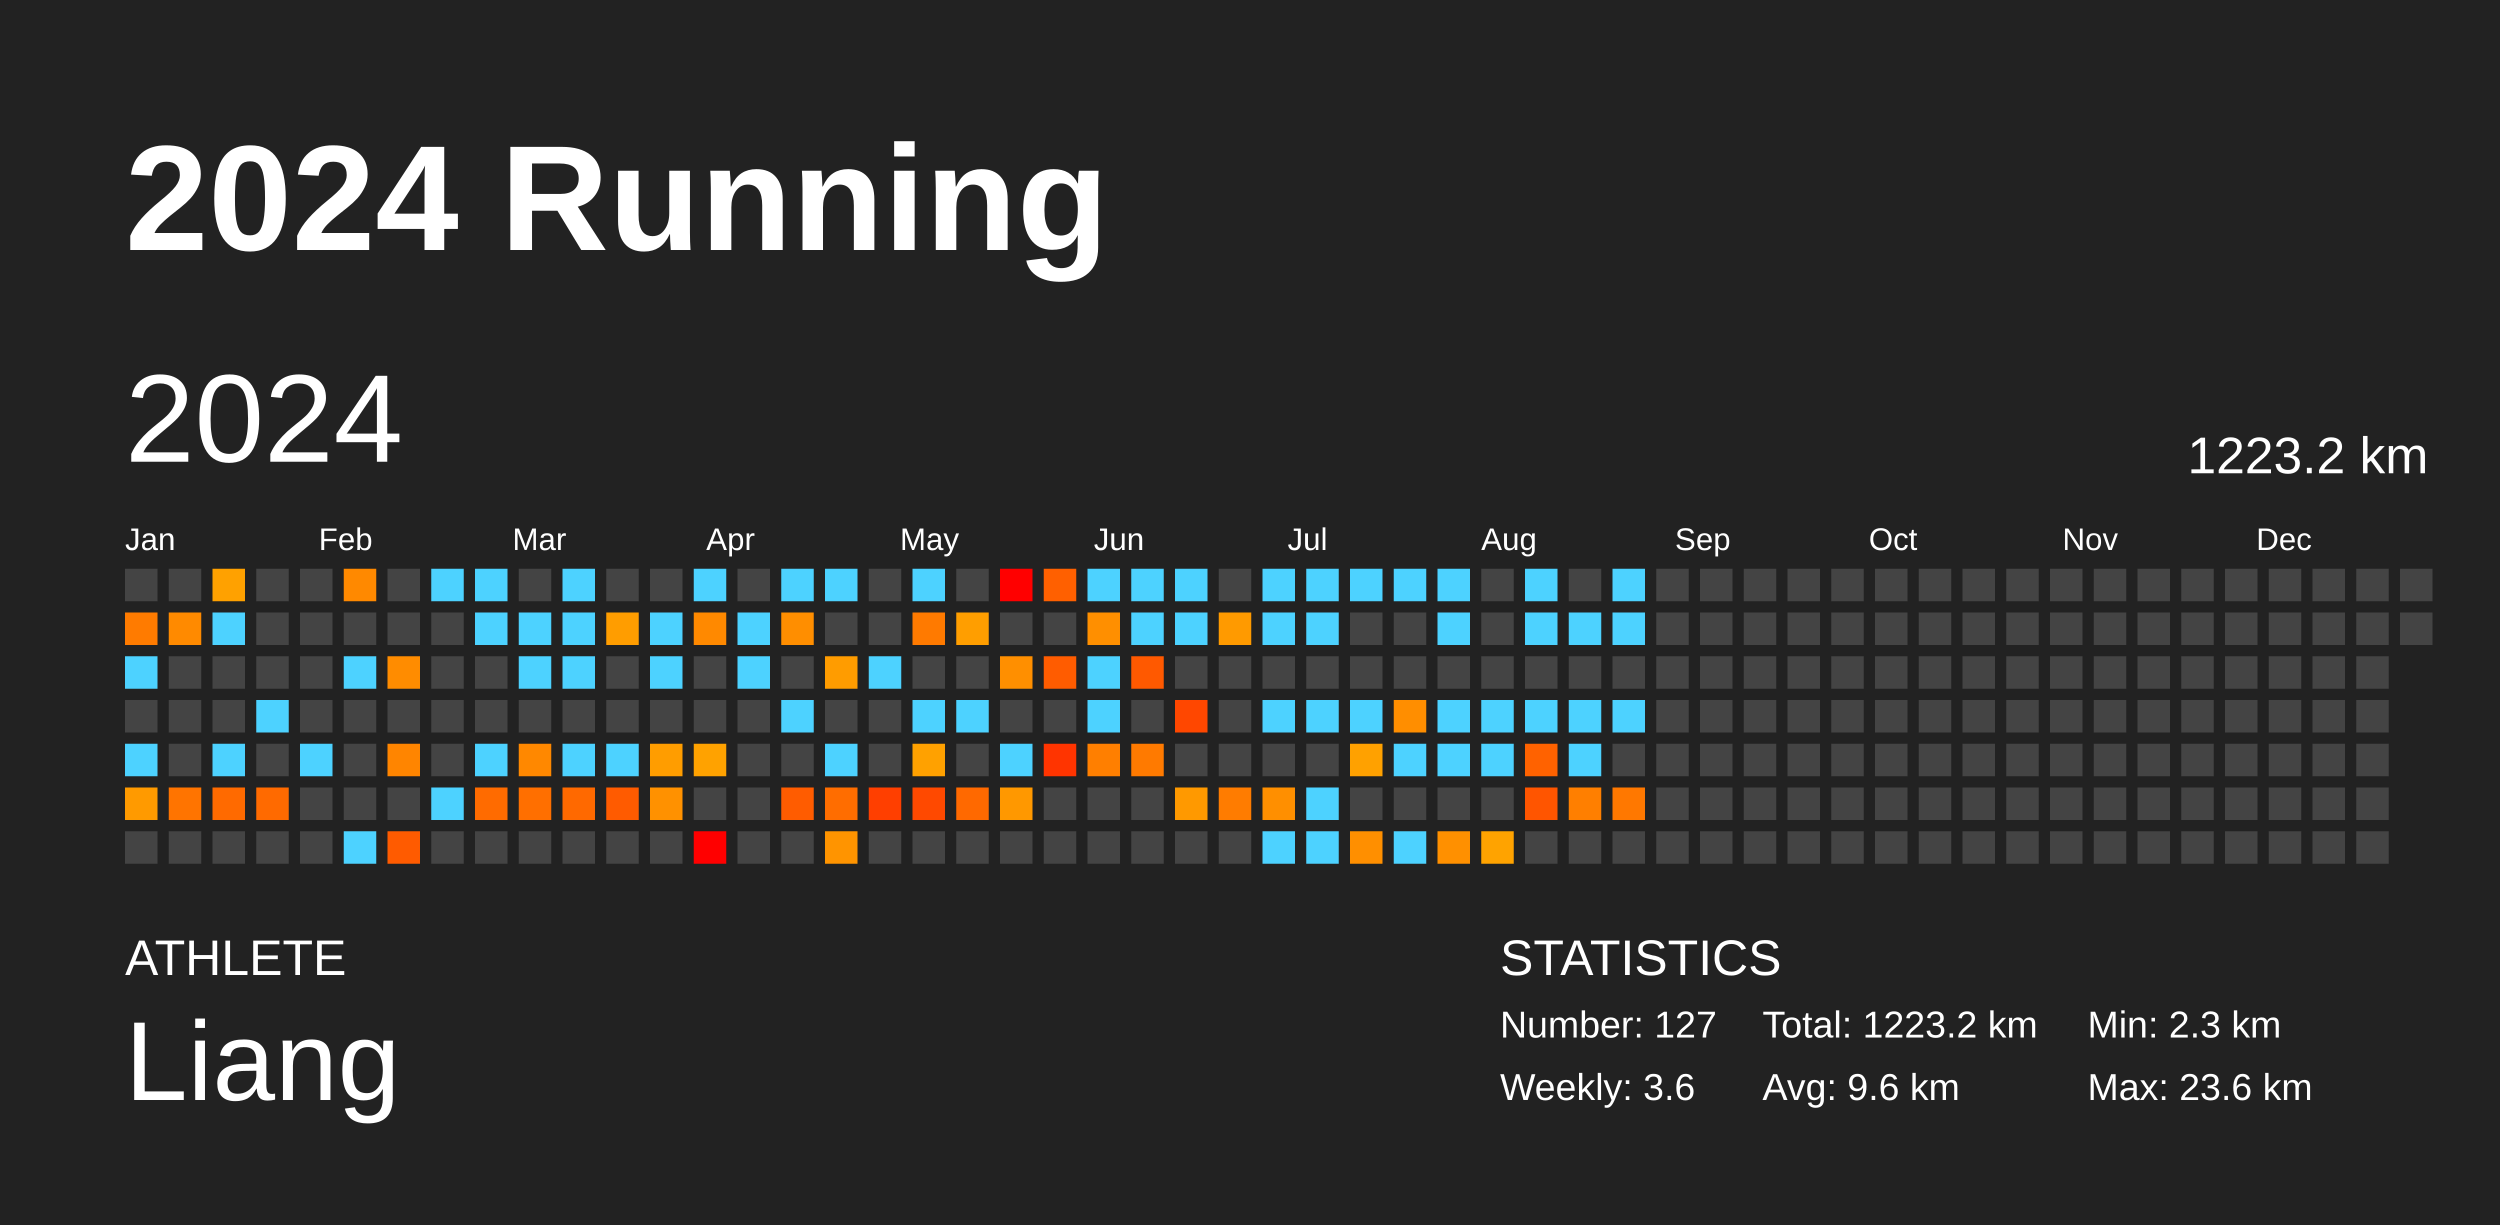
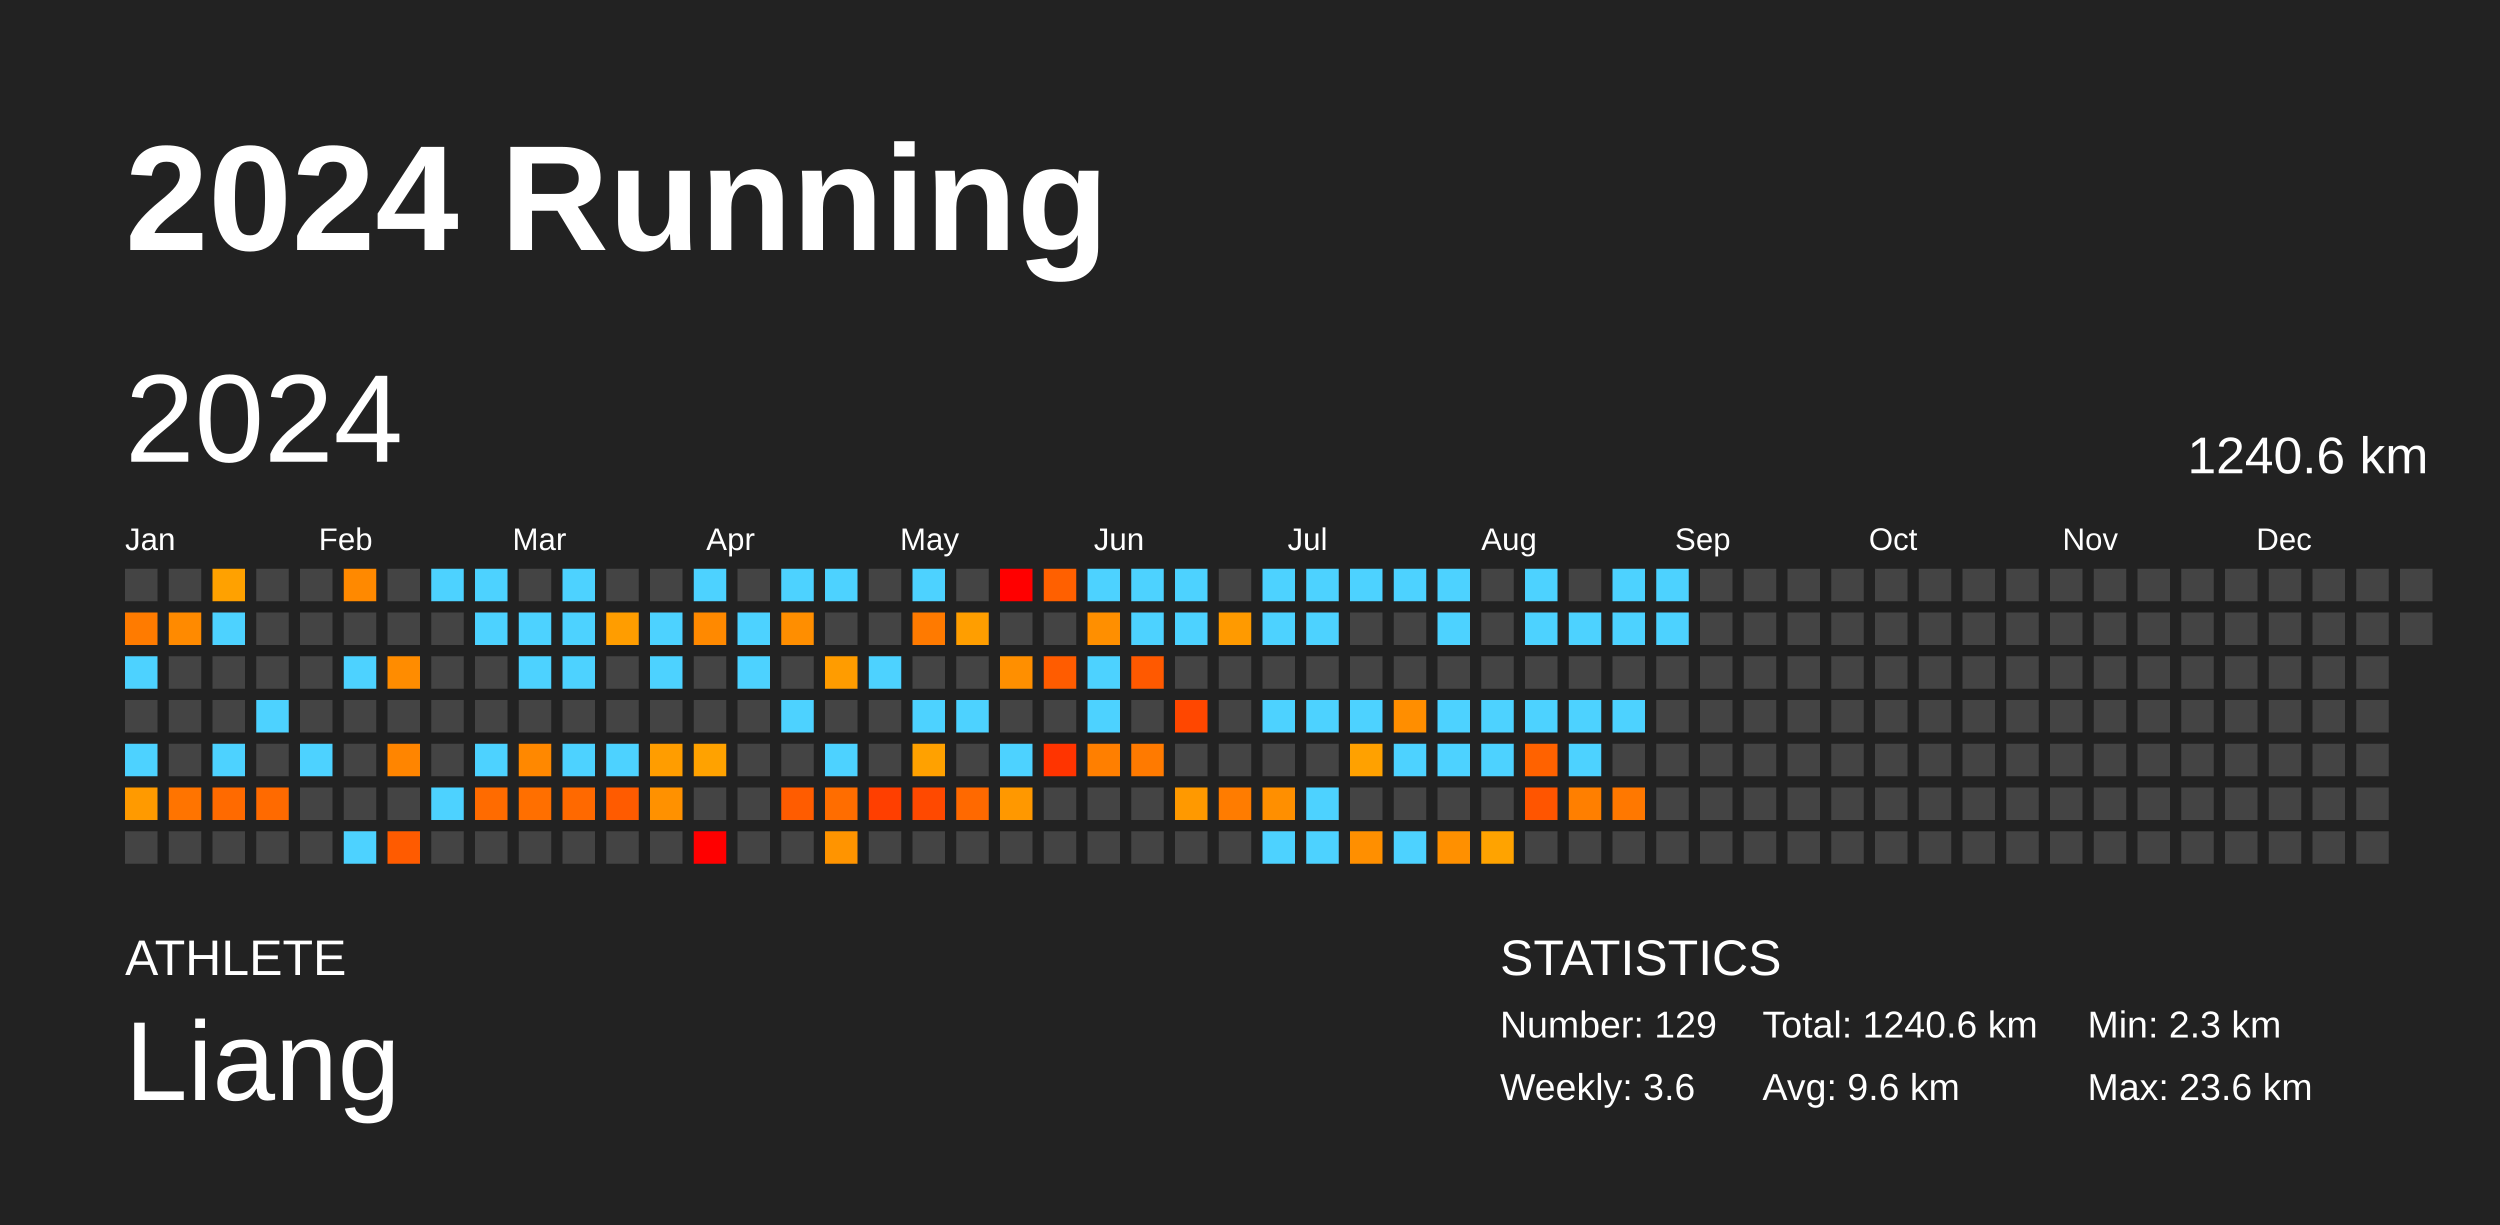
<svg xmlns="http://www.w3.org/2000/svg" baseProfile="full" height="98mm" version="1.1" viewBox="0,0,200,98" width="200mm">
  <defs />
  <rect fill="#222222" height="98" width="200" x="0" y="0" />
  <text fill="#FFFFFF" style="font-size:12px; font-family:Arial; font-weight:bold;" x="10" y="20">2024 Running</text>
  <text fill="#FFFFFF" style="font-size:4px; font-family:Arial" x="10" y="78">ATHLETE</text>
  <text fill="#FFFFFF" style="font-size:9px; font-family:Arial" x="10" y="88">Liang</text>
  <text fill="#FFFFFF" style="font-size:4px; font-family:Arial" x="120" y="78">STATISTICS</text>
-   <text fill="#FFFFFF" style="font-size:3px; font-family:Arial" x="120" y="83">Number: 127</text>
+   <text fill="#FFFFFF" style="font-size:3px; font-family:Arial" x="120" y="83">Number: 129</text>
  <text fill="#FFFFFF" style="font-size:3px; font-family:Arial" x="120" y="88">Weekly: 3.6</text>
-   <text fill="#FFFFFF" style="font-size:3px; font-family:Arial" x="141" y="83">Total: 1223.2 km</text>
+   <text fill="#FFFFFF" style="font-size:3px; font-family:Arial" x="141" y="83">Total: 1240.6 km</text>
  <text fill="#FFFFFF" style="font-size:3px; font-family:Arial" x="141" y="88">Avg: 9.6 km</text>
  <text fill="#FFFFFF" style="font-size:3px; font-family:Arial" x="167" y="83">Min: 2.3 km</text>
  <text fill="#FFFFFF" style="font-size:3px; font-family:Arial" x="167" y="88">Max: 23.6 km</text>
  <text dominant-baseline="hanging" fill="#FFFFFF" style="font-size:10.0px; font-family:Arial;" x="10" y="30">2024</text>
-   <text dominant-baseline="hanging" fill="#FFFFFF" style="font-size:4.125px; font-family:Arial;" x="175" y="35">1223.2 km</text>
+   <text dominant-baseline="hanging" fill="#FFFFFF" style="font-size:4.125px; font-family:Arial;" x="175" y="35">1240.6 km</text>
  <text fill="#FFFFFF" style="font-size:2.5px; font-family:Arial" x="10.0" y="44">Jan</text>
  <text fill="#FFFFFF" style="font-size:2.5px; font-family:Arial" x="25.5" y="44">Feb</text>
  <text fill="#FFFFFF" style="font-size:2.5px; font-family:Arial" x="41.0" y="44">Mar</text>
  <text fill="#FFFFFF" style="font-size:2.5px; font-family:Arial" x="56.5" y="44">Apr</text>
  <text fill="#FFFFFF" style="font-size:2.5px; font-family:Arial" x="72.0" y="44">May</text>
  <text fill="#FFFFFF" style="font-size:2.5px; font-family:Arial" x="87.5" y="44">Jun</text>
  <text fill="#FFFFFF" style="font-size:2.5px; font-family:Arial" x="103.0" y="44">Jul</text>
  <text fill="#FFFFFF" style="font-size:2.5px; font-family:Arial" x="118.5" y="44">Aug</text>
  <text fill="#FFFFFF" style="font-size:2.5px; font-family:Arial" x="134.0" y="44">Sep</text>
  <text fill="#FFFFFF" style="font-size:2.5px; font-family:Arial" x="149.5" y="44">Oct</text>
  <text fill="#FFFFFF" style="font-size:2.5px; font-family:Arial" x="165.0" y="44">Nov</text>
  <text fill="#FFFFFF" style="font-size:2.5px; font-family:Arial" x="180.5" y="44">Dec</text>
  <rect fill="#444444" height="2.6" width="2.6" x="10.0" y="45.5" />
  <rect fill="#ff7b00" height="2.6" width="2.6" x="10.0" y="49.0" />
  <rect fill="#4dd2ff" height="2.6" width="2.6" x="10.0" y="52.5" />
  <rect fill="#444444" height="2.6" width="2.6" x="10.0" y="56.0" />
  <rect fill="#4dd2ff" height="2.6" width="2.6" x="10.0" y="59.5" />
  <rect fill="#ff9a00" height="2.6" width="2.6" x="10.0" y="63.0" />
  <rect fill="#444444" height="2.6" width="2.6" x="10.0" y="66.5" />
  <rect fill="#444444" height="2.6" width="2.6" x="13.5" y="45.5" />
  <rect fill="#ff8a00" height="2.6" width="2.6" x="13.5" y="49.0" />
  <rect fill="#444444" height="2.6" width="2.6" x="13.5" y="52.5" />
  <rect fill="#444444" height="2.6" width="2.6" x="13.5" y="56.0" />
  <rect fill="#444444" height="2.6" width="2.6" x="13.5" y="59.5" />
  <rect fill="#ff7400" height="2.6" width="2.6" x="13.5" y="63.0" />
  <rect fill="#444444" height="2.6" width="2.6" x="13.5" y="66.5" />
  <rect fill="#ffa100" height="2.6" width="2.6" x="17.0" y="45.5" />
  <rect fill="#4dd2ff" height="2.6" width="2.6" x="17.0" y="49.0" />
  <rect fill="#444444" height="2.6" width="2.6" x="17.0" y="52.5" />
  <rect fill="#444444" height="2.6" width="2.6" x="17.0" y="56.0" />
  <rect fill="#4dd2ff" height="2.6" width="2.6" x="17.0" y="59.5" />
  <rect fill="#ff6a00" height="2.6" width="2.6" x="17.0" y="63.0" />
  <rect fill="#444444" height="2.6" width="2.6" x="17.0" y="66.5" />
  <rect fill="#444444" height="2.6" width="2.6" x="20.5" y="45.5" />
  <rect fill="#444444" height="2.6" width="2.6" x="20.5" y="49.0" />
  <rect fill="#444444" height="2.6" width="2.6" x="20.5" y="52.5" />
  <rect fill="#4dd2ff" height="2.6" width="2.6" x="20.5" y="56.0" />
  <rect fill="#444444" height="2.6" width="2.6" x="20.5" y="59.5" />
  <rect fill="#ff6a00" height="2.6" width="2.6" x="20.5" y="63.0" />
  <rect fill="#444444" height="2.6" width="2.6" x="20.5" y="66.5" />
  <rect fill="#444444" height="2.6" width="2.6" x="24.0" y="45.5" />
  <rect fill="#444444" height="2.6" width="2.6" x="24.0" y="49.0" />
  <rect fill="#444444" height="2.6" width="2.6" x="24.0" y="52.5" />
  <rect fill="#444444" height="2.6" width="2.6" x="24.0" y="56.0" />
  <rect fill="#4dd2ff" height="2.6" width="2.6" x="24.0" y="59.5" />
  <rect fill="#444444" height="2.6" width="2.6" x="24.0" y="63.0" />
  <rect fill="#444444" height="2.6" width="2.6" x="24.0" y="66.5" />
  <rect fill="#ff8900" height="2.6" width="2.6" x="27.5" y="45.5" />
  <rect fill="#444444" height="2.6" width="2.6" x="27.5" y="49.0" />
  <rect fill="#4dd2ff" height="2.6" width="2.6" x="27.5" y="52.5" />
  <rect fill="#444444" height="2.6" width="2.6" x="27.5" y="56.0" />
  <rect fill="#444444" height="2.6" width="2.6" x="27.5" y="59.5" />
  <rect fill="#444444" height="2.6" width="2.6" x="27.5" y="63.0" />
  <rect fill="#4dd2ff" height="2.6" width="2.6" x="27.5" y="66.5" />
  <rect fill="#444444" height="2.6" width="2.6" x="31.0" y="45.5" />
  <rect fill="#444444" height="2.6" width="2.6" x="31.0" y="49.0" />
  <rect fill="#ff8c00" height="2.6" width="2.6" x="31.0" y="52.5" />
  <rect fill="#444444" height="2.6" width="2.6" x="31.0" y="56.0" />
  <rect fill="#ff8500" height="2.6" width="2.6" x="31.0" y="59.5" />
  <rect fill="#444444" height="2.6" width="2.6" x="31.0" y="63.0" />
  <rect fill="#ff5b00" height="2.6" width="2.6" x="31.0" y="66.5" />
  <rect fill="#4dd2ff" height="2.6" width="2.6" x="34.5" y="45.5" />
  <rect fill="#444444" height="2.6" width="2.6" x="34.5" y="49.0" />
  <rect fill="#444444" height="2.6" width="2.6" x="34.5" y="52.5" />
  <rect fill="#444444" height="2.6" width="2.6" x="34.5" y="56.0" />
  <rect fill="#444444" height="2.6" width="2.6" x="34.5" y="59.5" />
  <rect fill="#4dd2ff" height="2.6" width="2.6" x="34.5" y="63.0" />
  <rect fill="#444444" height="2.6" width="2.6" x="34.5" y="66.5" />
  <rect fill="#4dd2ff" height="2.6" width="2.6" x="38.0" y="45.5" />
  <rect fill="#4dd2ff" height="2.6" width="2.6" x="38.0" y="49.0" />
  <rect fill="#444444" height="2.6" width="2.6" x="38.0" y="52.5" />
  <rect fill="#444444" height="2.6" width="2.6" x="38.0" y="56.0" />
  <rect fill="#4dd2ff" height="2.6" width="2.6" x="38.0" y="59.5" />
  <rect fill="#ff6b00" height="2.6" width="2.6" x="38.0" y="63.0" />
  <rect fill="#444444" height="2.6" width="2.6" x="38.0" y="66.5" />
  <rect fill="#444444" height="2.6" width="2.6" x="41.5" y="45.5" />
  <rect fill="#4dd2ff" height="2.6" width="2.6" x="41.5" y="49.0" />
  <rect fill="#4dd2ff" height="2.6" width="2.6" x="41.5" y="52.5" />
  <rect fill="#444444" height="2.6" width="2.6" x="41.5" y="56.0" />
  <rect fill="#ff8800" height="2.6" width="2.6" x="41.5" y="59.5" />
  <rect fill="#ff6f00" height="2.6" width="2.6" x="41.5" y="63.0" />
  <rect fill="#444444" height="2.6" width="2.6" x="41.5" y="66.5" />
  <rect fill="#4dd2ff" height="2.6" width="2.6" x="45.0" y="45.5" />
  <rect fill="#4dd2ff" height="2.6" width="2.6" x="45.0" y="49.0" />
  <rect fill="#4dd2ff" height="2.6" width="2.6" x="45.0" y="52.5" />
  <rect fill="#444444" height="2.6" width="2.6" x="45.0" y="56.0" />
  <rect fill="#4dd2ff" height="2.6" width="2.6" x="45.0" y="59.5" />
  <rect fill="#ff6900" height="2.6" width="2.6" x="45.0" y="63.0" />
  <rect fill="#444444" height="2.6" width="2.6" x="45.0" y="66.5" />
  <rect fill="#444444" height="2.6" width="2.6" x="48.5" y="45.5" />
  <rect fill="#ff9d00" height="2.6" width="2.6" x="48.5" y="49.0" />
  <rect fill="#444444" height="2.6" width="2.6" x="48.5" y="52.5" />
  <rect fill="#444444" height="2.6" width="2.6" x="48.5" y="56.0" />
  <rect fill="#4dd2ff" height="2.6" width="2.6" x="48.5" y="59.5" />
  <rect fill="#ff5b00" height="2.6" width="2.6" x="48.5" y="63.0" />
  <rect fill="#444444" height="2.6" width="2.6" x="48.5" y="66.5" />
  <rect fill="#444444" height="2.6" width="2.6" x="52.0" y="45.5" />
  <rect fill="#4dd2ff" height="2.6" width="2.6" x="52.0" y="49.0" />
  <rect fill="#4dd2ff" height="2.6" width="2.6" x="52.0" y="52.5" />
  <rect fill="#444444" height="2.6" width="2.6" x="52.0" y="56.0" />
  <rect fill="#ff9d00" height="2.6" width="2.6" x="52.0" y="59.5" />
  <rect fill="#ff9100" height="2.6" width="2.6" x="52.0" y="63.0" />
  <rect fill="#444444" height="2.6" width="2.6" x="52.0" y="66.5" />
  <rect fill="#4dd2ff" height="2.6" width="2.6" x="55.5" y="45.5" />
  <rect fill="#ff8900" height="2.6" width="2.6" x="55.5" y="49.0" />
  <rect fill="#444444" height="2.6" width="2.6" x="55.5" y="52.5" />
  <rect fill="#444444" height="2.6" width="2.6" x="55.5" y="56.0" />
  <rect fill="#ffa200" height="2.6" width="2.6" x="55.5" y="59.5" />
  <rect fill="#444444" height="2.6" width="2.6" x="55.5" y="63.0" />
  <rect fill="red" height="2.6" width="2.6" x="55.5" y="66.5" />
  <rect fill="#444444" height="2.6" width="2.6" x="59.0" y="45.5" />
  <rect fill="#4dd2ff" height="2.6" width="2.6" x="59.0" y="49.0" />
  <rect fill="#4dd2ff" height="2.6" width="2.6" x="59.0" y="52.5" />
  <rect fill="#444444" height="2.6" width="2.6" x="59.0" y="56.0" />
  <rect fill="#444444" height="2.6" width="2.6" x="59.0" y="59.5" />
  <rect fill="#444444" height="2.6" width="2.6" x="59.0" y="63.0" />
  <rect fill="#444444" height="2.6" width="2.6" x="59.0" y="66.5" />
  <rect fill="#4dd2ff" height="2.6" width="2.6" x="62.5" y="45.5" />
  <rect fill="#ff8e00" height="2.6" width="2.6" x="62.5" y="49.0" />
  <rect fill="#444444" height="2.6" width="2.6" x="62.5" y="52.5" />
  <rect fill="#4dd2ff" height="2.6" width="2.6" x="62.5" y="56.0" />
  <rect fill="#444444" height="2.6" width="2.6" x="62.5" y="59.5" />
  <rect fill="#ff5c00" height="2.6" width="2.6" x="62.5" y="63.0" />
  <rect fill="#444444" height="2.6" width="2.6" x="62.5" y="66.5" />
  <rect fill="#4dd2ff" height="2.6" width="2.6" x="66.0" y="45.5" />
  <rect fill="#444444" height="2.6" width="2.6" x="66.0" y="49.0" />
  <rect fill="#ff9c00" height="2.6" width="2.6" x="66.0" y="52.5" />
  <rect fill="#444444" height="2.6" width="2.6" x="66.0" y="56.0" />
  <rect fill="#4dd2ff" height="2.6" width="2.6" x="66.0" y="59.5" />
  <rect fill="#ff6d00" height="2.6" width="2.6" x="66.0" y="63.0" />
  <rect fill="#ff9400" height="2.6" width="2.6" x="66.0" y="66.5" />
  <rect fill="#444444" height="2.6" width="2.6" x="69.5" y="45.5" />
  <rect fill="#444444" height="2.6" width="2.6" x="69.5" y="49.0" />
  <rect fill="#4dd2ff" height="2.6" width="2.6" x="69.5" y="52.5" />
  <rect fill="#444444" height="2.6" width="2.6" x="69.5" y="56.0" />
  <rect fill="#444444" height="2.6" width="2.6" x="69.5" y="59.5" />
  <rect fill="#ff3f00" height="2.6" width="2.6" x="69.5" y="63.0" />
  <rect fill="#444444" height="2.6" width="2.6" x="69.5" y="66.5" />
  <rect fill="#4dd2ff" height="2.6" width="2.6" x="73.0" y="45.5" />
  <rect fill="#ff7a00" height="2.6" width="2.6" x="73.0" y="49.0" />
  <rect fill="#444444" height="2.6" width="2.6" x="73.0" y="52.5" />
  <rect fill="#4dd2ff" height="2.6" width="2.6" x="73.0" y="56.0" />
  <rect fill="#ffa100" height="2.6" width="2.6" x="73.0" y="59.5" />
  <rect fill="#ff4900" height="2.6" width="2.6" x="73.0" y="63.0" />
  <rect fill="#444444" height="2.6" width="2.6" x="73.0" y="66.5" />
  <rect fill="#444444" height="2.6" width="2.6" x="76.5" y="45.5" />
  <rect fill="#ff9e00" height="2.6" width="2.6" x="76.5" y="49.0" />
  <rect fill="#444444" height="2.6" width="2.6" x="76.5" y="52.5" />
  <rect fill="#4dd2ff" height="2.6" width="2.6" x="76.5" y="56.0" />
  <rect fill="#444444" height="2.6" width="2.6" x="76.5" y="59.5" />
  <rect fill="#ff6900" height="2.6" width="2.6" x="76.5" y="63.0" />
  <rect fill="#444444" height="2.6" width="2.6" x="76.5" y="66.5" />
  <rect fill="red" height="2.6" width="2.6" x="80.0" y="45.5" />
  <rect fill="#444444" height="2.6" width="2.6" x="80.0" y="49.0" />
  <rect fill="#ff8f00" height="2.6" width="2.6" x="80.0" y="52.5" />
  <rect fill="#444444" height="2.6" width="2.6" x="80.0" y="56.0" />
  <rect fill="#4dd2ff" height="2.6" width="2.6" x="80.0" y="59.5" />
  <rect fill="#ff9800" height="2.6" width="2.6" x="80.0" y="63.0" />
  <rect fill="#444444" height="2.6" width="2.6" x="80.0" y="66.5" />
  <rect fill="#ff6000" height="2.6" width="2.6" x="83.5" y="45.5" />
  <rect fill="#444444" height="2.6" width="2.6" x="83.5" y="49.0" />
  <rect fill="#ff5c00" height="2.6" width="2.6" x="83.5" y="52.5" />
  <rect fill="#444444" height="2.6" width="2.6" x="83.5" y="56.0" />
  <rect fill="#ff3400" height="2.6" width="2.6" x="83.5" y="59.5" />
  <rect fill="#444444" height="2.6" width="2.6" x="83.5" y="63.0" />
  <rect fill="#444444" height="2.6" width="2.6" x="83.5" y="66.5" />
  <rect fill="#4dd2ff" height="2.6" width="2.6" x="87.0" y="45.5" />
  <rect fill="#ff8f00" height="2.6" width="2.6" x="87.0" y="49.0" />
  <rect fill="#4dd2ff" height="2.6" width="2.6" x="87.0" y="52.5" />
  <rect fill="#4dd2ff" height="2.6" width="2.6" x="87.0" y="56.0" />
  <rect fill="#ff7f00" height="2.6" width="2.6" x="87.0" y="59.5" />
  <rect fill="#444444" height="2.6" width="2.6" x="87.0" y="63.0" />
  <rect fill="#444444" height="2.6" width="2.6" x="87.0" y="66.5" />
  <rect fill="#4dd2ff" height="2.6" width="2.6" x="90.5" y="45.5" />
  <rect fill="#4dd2ff" height="2.6" width="2.6" x="90.5" y="49.0" />
  <rect fill="#ff5900" height="2.6" width="2.6" x="90.5" y="52.5" />
  <rect fill="#444444" height="2.6" width="2.6" x="90.5" y="56.0" />
  <rect fill="#ff7a00" height="2.6" width="2.6" x="90.5" y="59.5" />
  <rect fill="#444444" height="2.6" width="2.6" x="90.5" y="63.0" />
  <rect fill="#444444" height="2.6" width="2.6" x="90.5" y="66.5" />
  <rect fill="#4dd2ff" height="2.6" width="2.6" x="94.0" y="45.5" />
  <rect fill="#4dd2ff" height="2.6" width="2.6" x="94.0" y="49.0" />
  <rect fill="#444444" height="2.6" width="2.6" x="94.0" y="52.5" />
  <rect fill="#ff4700" height="2.6" width="2.6" x="94.0" y="56.0" />
  <rect fill="#444444" height="2.6" width="2.6" x="94.0" y="59.5" />
  <rect fill="#ff9900" height="2.6" width="2.6" x="94.0" y="63.0" />
  <rect fill="#444444" height="2.6" width="2.6" x="94.0" y="66.5" />
  <rect fill="#444444" height="2.6" width="2.6" x="97.5" y="45.5" />
  <rect fill="#ff9a00" height="2.6" width="2.6" x="97.5" y="49.0" />
  <rect fill="#444444" height="2.6" width="2.6" x="97.5" y="52.5" />
  <rect fill="#444444" height="2.6" width="2.6" x="97.5" y="56.0" />
  <rect fill="#444444" height="2.6" width="2.6" x="97.5" y="59.5" />
  <rect fill="#ff7c00" height="2.6" width="2.6" x="97.5" y="63.0" />
  <rect fill="#444444" height="2.6" width="2.6" x="97.5" y="66.5" />
  <rect fill="#4dd2ff" height="2.6" width="2.6" x="101.0" y="45.5" />
  <rect fill="#4dd2ff" height="2.6" width="2.6" x="101.0" y="49.0" />
  <rect fill="#444444" height="2.6" width="2.6" x="101.0" y="52.5" />
  <rect fill="#4dd2ff" height="2.6" width="2.6" x="101.0" y="56.0" />
  <rect fill="#444444" height="2.6" width="2.6" x="101.0" y="59.5" />
  <rect fill="#ff8f00" height="2.6" width="2.6" x="101.0" y="63.0" />
  <rect fill="#4dd2ff" height="2.6" width="2.6" x="101.0" y="66.5" />
  <rect fill="#4dd2ff" height="2.6" width="2.6" x="104.5" y="45.5" />
  <rect fill="#4dd2ff" height="2.6" width="2.6" x="104.5" y="49.0" />
  <rect fill="#444444" height="2.6" width="2.6" x="104.5" y="52.5" />
  <rect fill="#4dd2ff" height="2.6" width="2.6" x="104.5" y="56.0" />
  <rect fill="#444444" height="2.6" width="2.6" x="104.5" y="59.5" />
  <rect fill="#4dd2ff" height="2.6" width="2.6" x="104.5" y="63.0" />
  <rect fill="#4dd2ff" height="2.6" width="2.6" x="104.5" y="66.5" />
  <rect fill="#4dd2ff" height="2.6" width="2.6" x="108.0" y="45.5" />
  <rect fill="#444444" height="2.6" width="2.6" x="108.0" y="49.0" />
  <rect fill="#444444" height="2.6" width="2.6" x="108.0" y="52.5" />
  <rect fill="#4dd2ff" height="2.6" width="2.6" x="108.0" y="56.0" />
  <rect fill="#ffa100" height="2.6" width="2.6" x="108.0" y="59.5" />
  <rect fill="#444444" height="2.6" width="2.6" x="108.0" y="63.0" />
  <rect fill="#ff8f00" height="2.6" width="2.6" x="108.0" y="66.5" />
  <rect fill="#4dd2ff" height="2.6" width="2.6" x="111.5" y="45.5" />
  <rect fill="#444444" height="2.6" width="2.6" x="111.5" y="49.0" />
  <rect fill="#444444" height="2.6" width="2.6" x="111.5" y="52.5" />
  <rect fill="#ff8e00" height="2.6" width="2.6" x="111.5" y="56.0" />
  <rect fill="#4dd2ff" height="2.6" width="2.6" x="111.5" y="59.5" />
  <rect fill="#444444" height="2.6" width="2.6" x="111.5" y="63.0" />
  <rect fill="#4dd2ff" height="2.6" width="2.6" x="111.5" y="66.5" />
  <rect fill="#4dd2ff" height="2.6" width="2.6" x="115.0" y="45.5" />
  <rect fill="#4dd2ff" height="2.6" width="2.6" x="115.0" y="49.0" />
  <rect fill="#444444" height="2.6" width="2.6" x="115.0" y="52.5" />
  <rect fill="#4dd2ff" height="2.6" width="2.6" x="115.0" y="56.0" />
  <rect fill="#4dd2ff" height="2.6" width="2.6" x="115.0" y="59.5" />
  <rect fill="#444444" height="2.6" width="2.6" x="115.0" y="63.0" />
  <rect fill="#ff9000" height="2.6" width="2.6" x="115.0" y="66.5" />
  <rect fill="#444444" height="2.6" width="2.6" x="118.5" y="45.5" />
  <rect fill="#444444" height="2.6" width="2.6" x="118.5" y="49.0" />
  <rect fill="#444444" height="2.6" width="2.6" x="118.5" y="52.5" />
  <rect fill="#4dd2ff" height="2.6" width="2.6" x="118.5" y="56.0" />
  <rect fill="#4dd2ff" height="2.6" width="2.6" x="118.5" y="59.5" />
  <rect fill="#444444" height="2.6" width="2.6" x="118.5" y="63.0" />
  <rect fill="#ffa300" height="2.6" width="2.6" x="118.5" y="66.5" />
  <rect fill="#4dd2ff" height="2.6" width="2.6" x="122.0" y="45.5" />
  <rect fill="#4dd2ff" height="2.6" width="2.6" x="122.0" y="49.0" />
  <rect fill="#444444" height="2.6" width="2.6" x="122.0" y="52.5" />
  <rect fill="#4dd2ff" height="2.6" width="2.6" x="122.0" y="56.0" />
  <rect fill="#ff6200" height="2.6" width="2.6" x="122.0" y="59.5" />
  <rect fill="#ff5500" height="2.6" width="2.6" x="122.0" y="63.0" />
  <rect fill="#444444" height="2.6" width="2.6" x="122.0" y="66.5" />
  <rect fill="#444444" height="2.6" width="2.6" x="125.5" y="45.5" />
  <rect fill="#4dd2ff" height="2.6" width="2.6" x="125.5" y="49.0" />
  <rect fill="#444444" height="2.6" width="2.6" x="125.5" y="52.5" />
  <rect fill="#4dd2ff" height="2.6" width="2.6" x="125.5" y="56.0" />
  <rect fill="#4dd2ff" height="2.6" width="2.6" x="125.5" y="59.5" />
  <rect fill="#ff7f00" height="2.6" width="2.6" x="125.5" y="63.0" />
  <rect fill="#444444" height="2.6" width="2.6" x="125.5" y="66.5" />
  <rect fill="#4dd2ff" height="2.6" width="2.6" x="129.0" y="45.5" />
  <rect fill="#4dd2ff" height="2.6" width="2.6" x="129.0" y="49.0" />
  <rect fill="#444444" height="2.6" width="2.6" x="129.0" y="52.5" />
  <rect fill="#4dd2ff" height="2.6" width="2.6" x="129.0" y="56.0" />
  <rect fill="#444444" height="2.6" width="2.6" x="129.0" y="59.5" />
  <rect fill="#ff7800" height="2.6" width="2.6" x="129.0" y="63.0" />
  <rect fill="#444444" height="2.6" width="2.6" x="129.0" y="66.5" />
-   <rect fill="#444444" height="2.6" width="2.6" x="132.5" y="45.5" />
-   <rect fill="#444444" height="2.6" width="2.6" x="132.5" y="49.0" />
+   <rect fill="#4dd2ff" height="2.6" width="2.6" x="132.5" y="45.5" />
+   <rect fill="#4dd2ff" height="2.6" width="2.6" x="132.5" y="49.0" />
  <rect fill="#444444" height="2.6" width="2.6" x="132.5" y="52.5" />
  <rect fill="#444444" height="2.6" width="2.6" x="132.5" y="56.0" />
  <rect fill="#444444" height="2.6" width="2.6" x="132.5" y="59.5" />
  <rect fill="#444444" height="2.6" width="2.6" x="132.5" y="63.0" />
  <rect fill="#444444" height="2.6" width="2.6" x="132.5" y="66.5" />
  <rect fill="#444444" height="2.6" width="2.6" x="136.0" y="45.5" />
  <rect fill="#444444" height="2.6" width="2.6" x="136.0" y="49.0" />
  <rect fill="#444444" height="2.6" width="2.6" x="136.0" y="52.5" />
  <rect fill="#444444" height="2.6" width="2.6" x="136.0" y="56.0" />
  <rect fill="#444444" height="2.6" width="2.6" x="136.0" y="59.5" />
  <rect fill="#444444" height="2.6" width="2.6" x="136.0" y="63.0" />
  <rect fill="#444444" height="2.6" width="2.6" x="136.0" y="66.5" />
  <rect fill="#444444" height="2.6" width="2.6" x="139.5" y="45.5" />
  <rect fill="#444444" height="2.6" width="2.6" x="139.5" y="49.0" />
  <rect fill="#444444" height="2.6" width="2.6" x="139.5" y="52.5" />
  <rect fill="#444444" height="2.6" width="2.6" x="139.5" y="56.0" />
  <rect fill="#444444" height="2.6" width="2.6" x="139.5" y="59.5" />
  <rect fill="#444444" height="2.6" width="2.6" x="139.5" y="63.0" />
  <rect fill="#444444" height="2.6" width="2.6" x="139.5" y="66.5" />
  <rect fill="#444444" height="2.6" width="2.6" x="143.0" y="45.5" />
  <rect fill="#444444" height="2.6" width="2.6" x="143.0" y="49.0" />
  <rect fill="#444444" height="2.6" width="2.6" x="143.0" y="52.5" />
  <rect fill="#444444" height="2.6" width="2.6" x="143.0" y="56.0" />
  <rect fill="#444444" height="2.6" width="2.6" x="143.0" y="59.5" />
  <rect fill="#444444" height="2.6" width="2.6" x="143.0" y="63.0" />
  <rect fill="#444444" height="2.6" width="2.6" x="143.0" y="66.5" />
  <rect fill="#444444" height="2.6" width="2.6" x="146.5" y="45.5" />
  <rect fill="#444444" height="2.6" width="2.6" x="146.5" y="49.0" />
  <rect fill="#444444" height="2.6" width="2.6" x="146.5" y="52.5" />
  <rect fill="#444444" height="2.6" width="2.6" x="146.5" y="56.0" />
  <rect fill="#444444" height="2.6" width="2.6" x="146.5" y="59.5" />
  <rect fill="#444444" height="2.6" width="2.6" x="146.5" y="63.0" />
  <rect fill="#444444" height="2.6" width="2.6" x="146.5" y="66.5" />
  <rect fill="#444444" height="2.6" width="2.6" x="150.0" y="45.5" />
  <rect fill="#444444" height="2.6" width="2.6" x="150.0" y="49.0" />
  <rect fill="#444444" height="2.6" width="2.6" x="150.0" y="52.5" />
  <rect fill="#444444" height="2.6" width="2.6" x="150.0" y="56.0" />
  <rect fill="#444444" height="2.6" width="2.6" x="150.0" y="59.5" />
  <rect fill="#444444" height="2.6" width="2.6" x="150.0" y="63.0" />
  <rect fill="#444444" height="2.6" width="2.6" x="150.0" y="66.5" />
  <rect fill="#444444" height="2.6" width="2.6" x="153.5" y="45.5" />
  <rect fill="#444444" height="2.6" width="2.6" x="153.5" y="49.0" />
  <rect fill="#444444" height="2.6" width="2.6" x="153.5" y="52.5" />
  <rect fill="#444444" height="2.6" width="2.6" x="153.5" y="56.0" />
  <rect fill="#444444" height="2.6" width="2.6" x="153.5" y="59.5" />
  <rect fill="#444444" height="2.6" width="2.6" x="153.5" y="63.0" />
  <rect fill="#444444" height="2.6" width="2.6" x="153.5" y="66.5" />
  <rect fill="#444444" height="2.6" width="2.6" x="157.0" y="45.5" />
  <rect fill="#444444" height="2.6" width="2.6" x="157.0" y="49.0" />
  <rect fill="#444444" height="2.6" width="2.6" x="157.0" y="52.5" />
  <rect fill="#444444" height="2.6" width="2.6" x="157.0" y="56.0" />
  <rect fill="#444444" height="2.6" width="2.6" x="157.0" y="59.5" />
  <rect fill="#444444" height="2.6" width="2.6" x="157.0" y="63.0" />
  <rect fill="#444444" height="2.6" width="2.6" x="157.0" y="66.5" />
  <rect fill="#444444" height="2.6" width="2.6" x="160.5" y="45.5" />
  <rect fill="#444444" height="2.6" width="2.6" x="160.5" y="49.0" />
  <rect fill="#444444" height="2.6" width="2.6" x="160.5" y="52.5" />
  <rect fill="#444444" height="2.6" width="2.6" x="160.5" y="56.0" />
  <rect fill="#444444" height="2.6" width="2.6" x="160.5" y="59.5" />
  <rect fill="#444444" height="2.6" width="2.6" x="160.5" y="63.0" />
  <rect fill="#444444" height="2.6" width="2.6" x="160.5" y="66.5" />
  <rect fill="#444444" height="2.6" width="2.6" x="164.0" y="45.5" />
  <rect fill="#444444" height="2.6" width="2.6" x="164.0" y="49.0" />
  <rect fill="#444444" height="2.6" width="2.6" x="164.0" y="52.5" />
  <rect fill="#444444" height="2.6" width="2.6" x="164.0" y="56.0" />
  <rect fill="#444444" height="2.6" width="2.6" x="164.0" y="59.5" />
  <rect fill="#444444" height="2.6" width="2.6" x="164.0" y="63.0" />
  <rect fill="#444444" height="2.6" width="2.6" x="164.0" y="66.5" />
  <rect fill="#444444" height="2.6" width="2.6" x="167.5" y="45.5" />
  <rect fill="#444444" height="2.6" width="2.6" x="167.5" y="49.0" />
  <rect fill="#444444" height="2.6" width="2.6" x="167.5" y="52.5" />
  <rect fill="#444444" height="2.6" width="2.6" x="167.5" y="56.0" />
  <rect fill="#444444" height="2.6" width="2.6" x="167.5" y="59.5" />
  <rect fill="#444444" height="2.6" width="2.6" x="167.5" y="63.0" />
  <rect fill="#444444" height="2.6" width="2.6" x="167.5" y="66.5" />
  <rect fill="#444444" height="2.6" width="2.6" x="171.0" y="45.5" />
  <rect fill="#444444" height="2.6" width="2.6" x="171.0" y="49.0" />
  <rect fill="#444444" height="2.6" width="2.6" x="171.0" y="52.5" />
  <rect fill="#444444" height="2.6" width="2.6" x="171.0" y="56.0" />
  <rect fill="#444444" height="2.6" width="2.6" x="171.0" y="59.5" />
  <rect fill="#444444" height="2.6" width="2.6" x="171.0" y="63.0" />
  <rect fill="#444444" height="2.6" width="2.6" x="171.0" y="66.5" />
  <rect fill="#444444" height="2.6" width="2.6" x="174.5" y="45.5" />
  <rect fill="#444444" height="2.6" width="2.6" x="174.5" y="49.0" />
  <rect fill="#444444" height="2.6" width="2.6" x="174.5" y="52.5" />
  <rect fill="#444444" height="2.6" width="2.6" x="174.5" y="56.0" />
  <rect fill="#444444" height="2.6" width="2.6" x="174.5" y="59.5" />
  <rect fill="#444444" height="2.6" width="2.6" x="174.5" y="63.0" />
  <rect fill="#444444" height="2.6" width="2.6" x="174.5" y="66.5" />
  <rect fill="#444444" height="2.6" width="2.6" x="178.0" y="45.5" />
  <rect fill="#444444" height="2.6" width="2.6" x="178.0" y="49.0" />
  <rect fill="#444444" height="2.6" width="2.6" x="178.0" y="52.5" />
  <rect fill="#444444" height="2.6" width="2.6" x="178.0" y="56.0" />
  <rect fill="#444444" height="2.6" width="2.6" x="178.0" y="59.5" />
  <rect fill="#444444" height="2.6" width="2.6" x="178.0" y="63.0" />
  <rect fill="#444444" height="2.6" width="2.6" x="178.0" y="66.5" />
  <rect fill="#444444" height="2.6" width="2.6" x="181.5" y="45.5" />
  <rect fill="#444444" height="2.6" width="2.6" x="181.5" y="49.0" />
  <rect fill="#444444" height="2.6" width="2.6" x="181.5" y="52.5" />
  <rect fill="#444444" height="2.6" width="2.6" x="181.5" y="56.0" />
  <rect fill="#444444" height="2.6" width="2.6" x="181.5" y="59.5" />
  <rect fill="#444444" height="2.6" width="2.6" x="181.5" y="63.0" />
  <rect fill="#444444" height="2.6" width="2.6" x="181.5" y="66.5" />
  <rect fill="#444444" height="2.6" width="2.6" x="185.0" y="45.5" />
  <rect fill="#444444" height="2.6" width="2.6" x="185.0" y="49.0" />
  <rect fill="#444444" height="2.6" width="2.6" x="185.0" y="52.5" />
  <rect fill="#444444" height="2.6" width="2.6" x="185.0" y="56.0" />
  <rect fill="#444444" height="2.6" width="2.6" x="185.0" y="59.5" />
  <rect fill="#444444" height="2.6" width="2.6" x="185.0" y="63.0" />
  <rect fill="#444444" height="2.6" width="2.6" x="185.0" y="66.5" />
  <rect fill="#444444" height="2.6" width="2.6" x="188.5" y="45.5" />
  <rect fill="#444444" height="2.6" width="2.6" x="188.5" y="49.0" />
  <rect fill="#444444" height="2.6" width="2.6" x="188.5" y="52.5" />
  <rect fill="#444444" height="2.6" width="2.6" x="188.5" y="56.0" />
  <rect fill="#444444" height="2.6" width="2.6" x="188.5" y="59.5" />
  <rect fill="#444444" height="2.6" width="2.6" x="188.5" y="63.0" />
  <rect fill="#444444" height="2.6" width="2.6" x="188.5" y="66.5" />
  <rect fill="#444444" height="2.6" width="2.6" x="192.0" y="45.5" />
  <rect fill="#444444" height="2.6" width="2.6" x="192.0" y="49.0" />
</svg>
